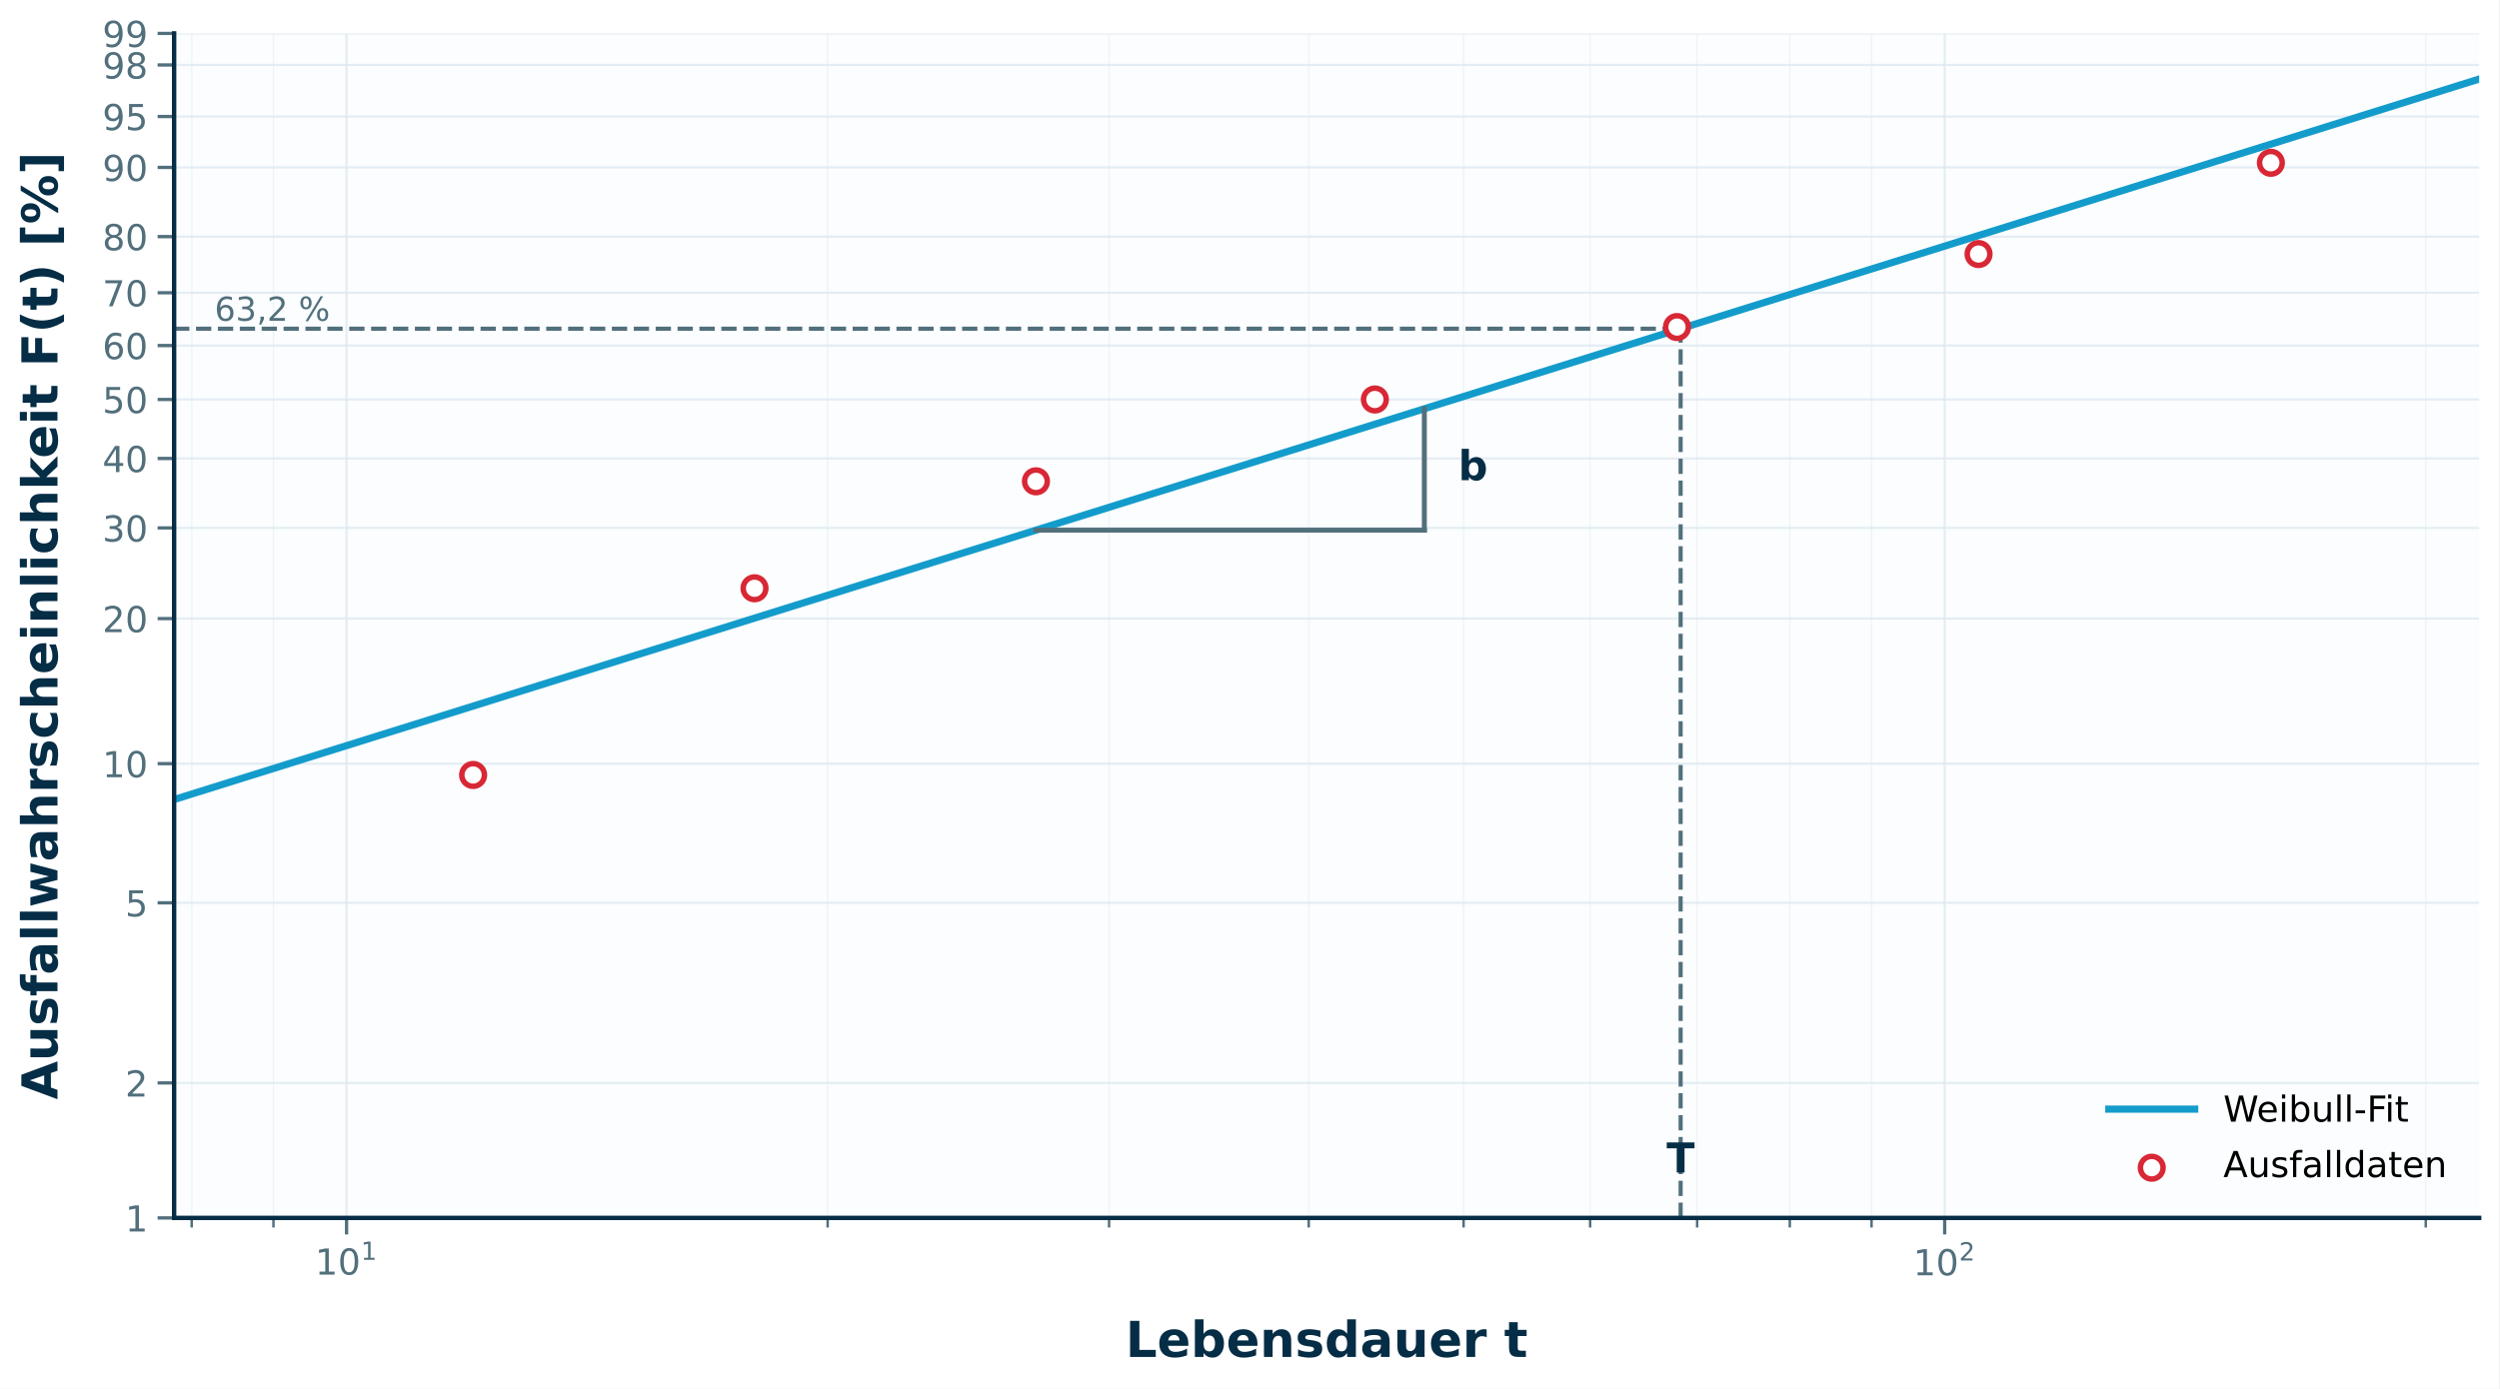
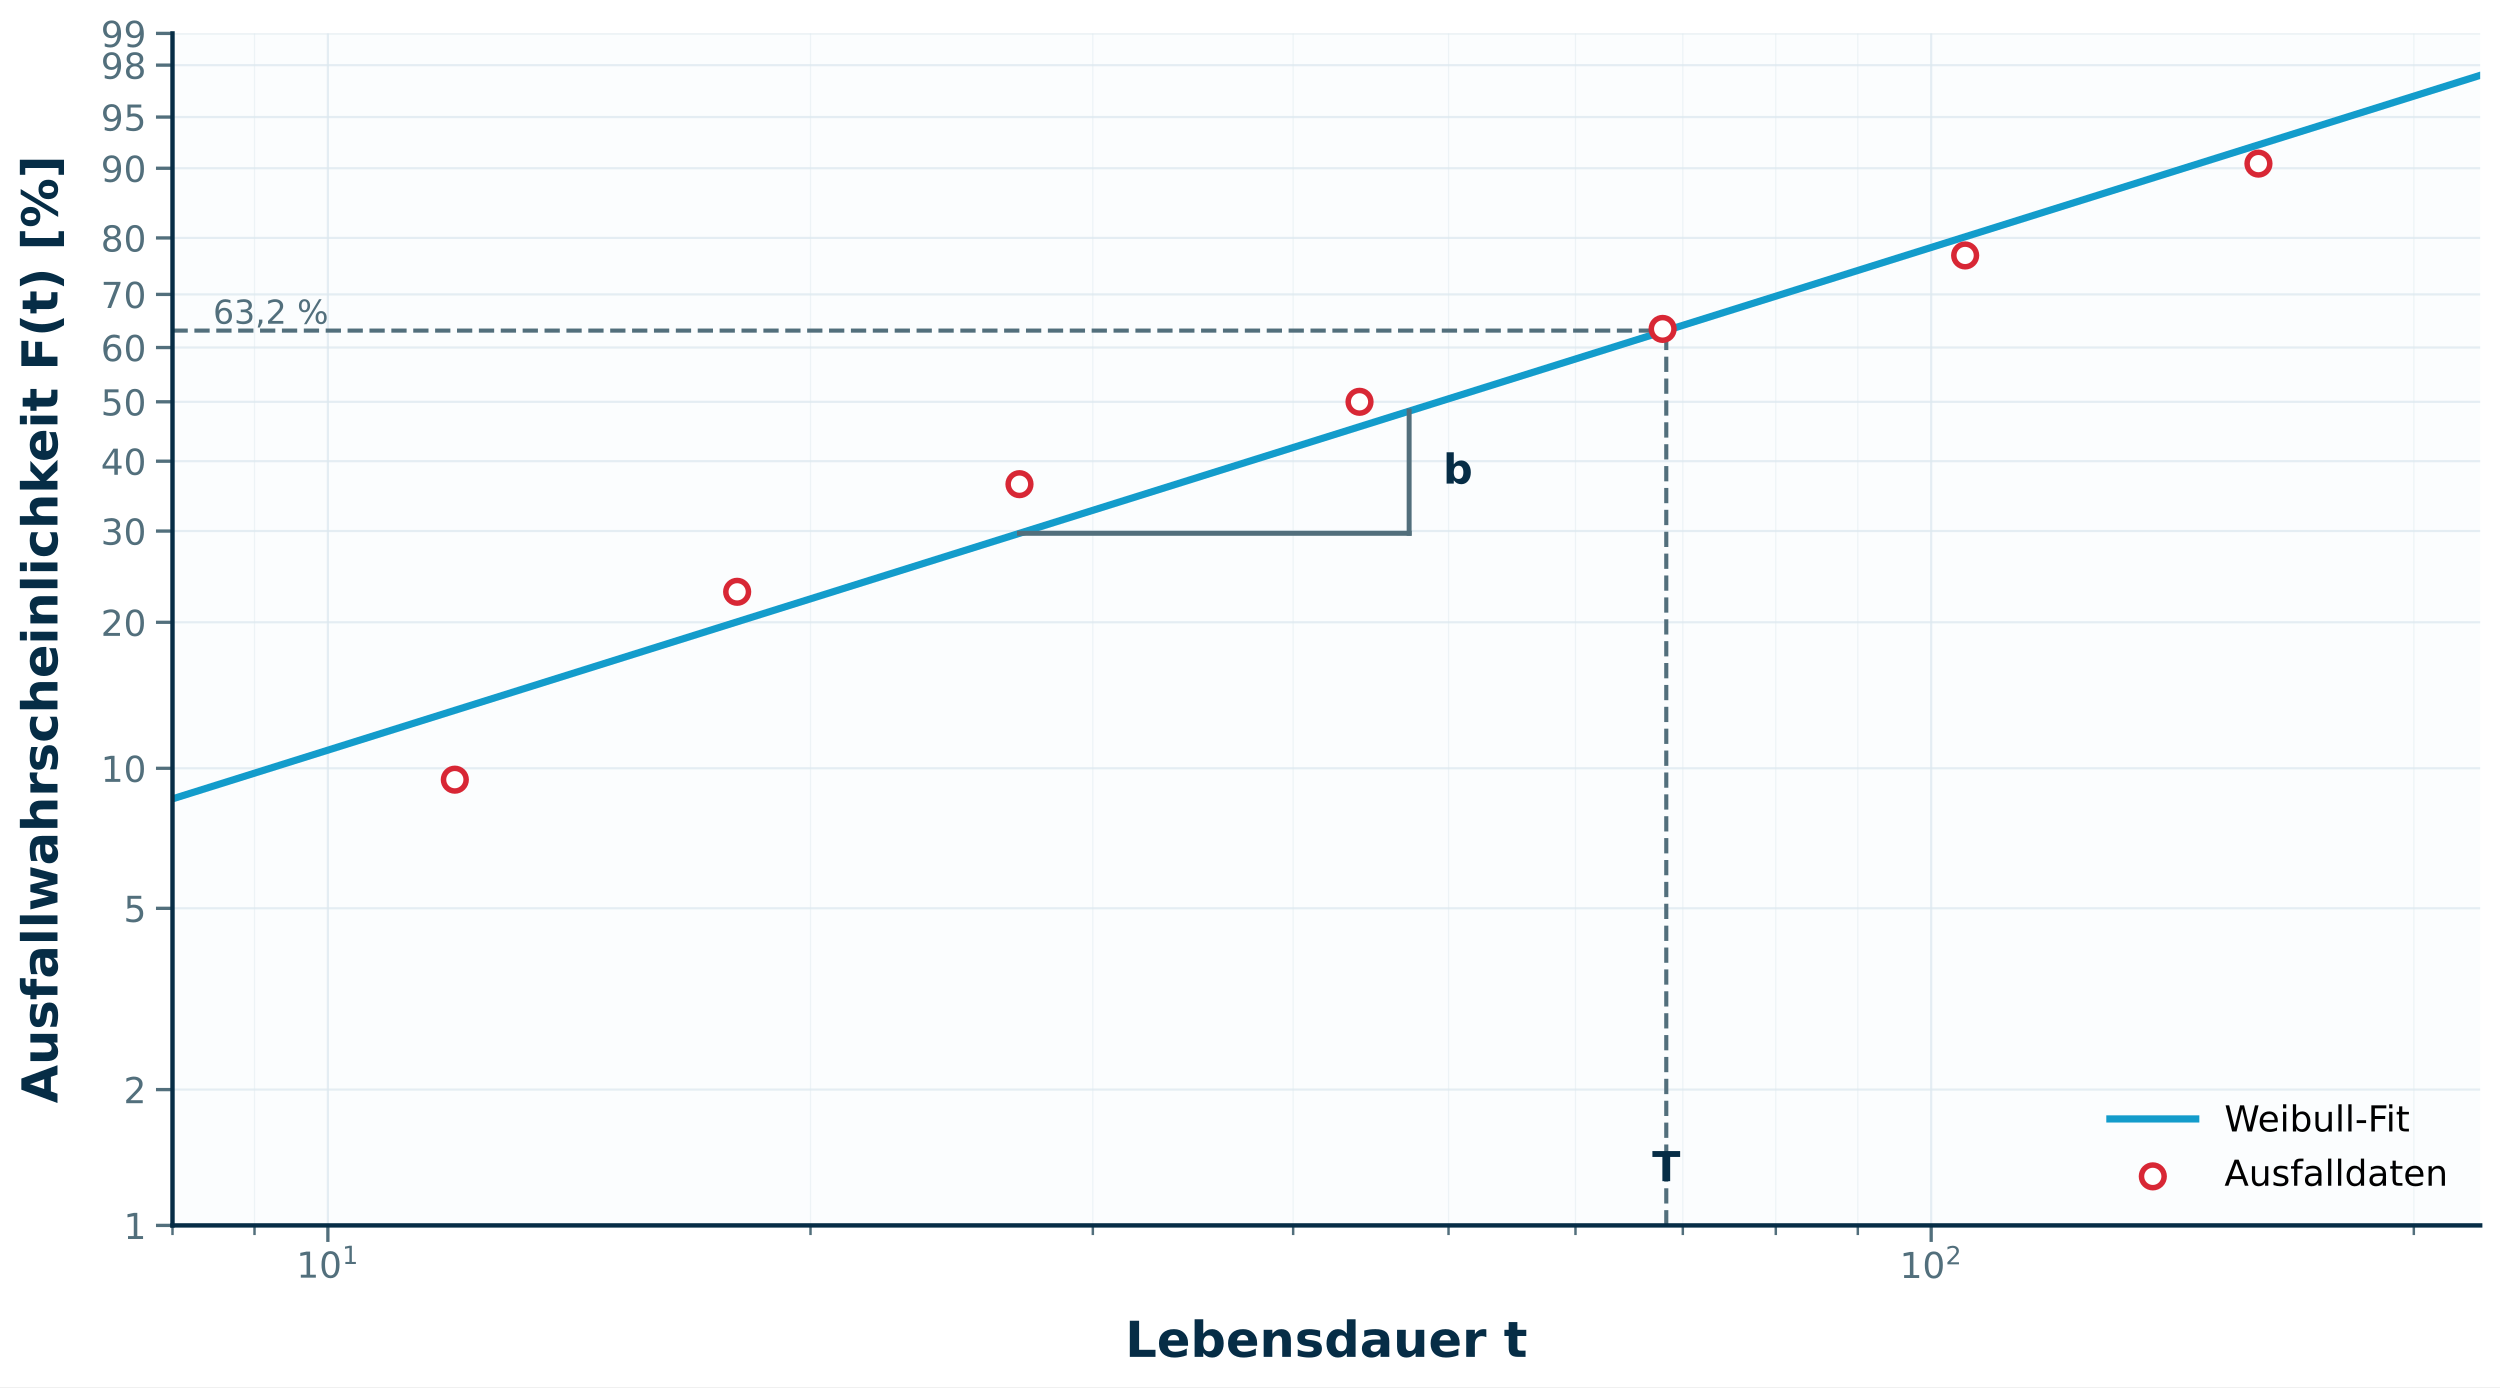
- <svg xmlns="http://www.w3.org/2000/svg" xmlns:xlink="http://www.w3.org/1999/xlink" width="907.664pt" height="504.541pt" viewBox="0 0 907.664 504.541" version="1.1">
+ <svg xmlns="http://www.w3.org/2000/svg" xmlns:xlink="http://www.w3.org/1999/xlink" width="908.183pt" height="503.861pt" viewBox="0 0 908.183 503.861" version="1.1">
  <defs>
    <style type="text/css">*{stroke-linejoin: round; stroke-linecap: butt}</style>
  </defs>
  <g id="figure_1">
    <g id="patch_1">
-       <path d="M 0 504.541  L 907.664 504.541  L 907.664 0  L 0 0  z " style="fill: #ffffff" />
+       <path d="M 0 503.861  L 908.183 503.861  L 908.183 0  L 0 0  z " style="fill: #ffffff" />
    </g>
    <g id="axes_1">
      <g id="patch_2">
-         <path d="M 63.244 442.497  L 900.464 442.497  L 900.464 12.138  L 63.244 12.138  z " style="fill: #fbfdfe" />
+         <path d="M 62.663 445.159  L 900.983 445.159  L 900.983 12.139  L 62.663 12.139  z " style="fill: #fbfdfe" />
      </g>
      <g id="matplotlib.axis_1">
        <g id="xtick_1">
          <g id="line2d_1">
-             <path d="M 125.878 442.497  L 125.878 12.138  " clip-path="url(#p9e219a765a)" style="fill: none; stroke: #dce8ee; stroke-opacity: 0.75; stroke-width: 0.8; stroke-linecap: square" />
+             <path d="M 119.107 445.159  L 119.107 12.139  " clip-path="url(#pb1ed6e112d)" style="fill: none; stroke: #dce8ee; stroke-opacity: 0.75; stroke-width: 0.8; stroke-linecap: square" />
          </g>
          <g id="line2d_2">
            <defs>
-               <path id="m062eaf7da6" d="M 0 0  L 0 6  " style="stroke: #526f7c; stroke-width: 1.2" />
+               <path id="m0c925a071a" d="M 0 0  L 0 6  " style="stroke: #526f7c; stroke-width: 1.2" />
            </defs>
            <g>
-               <use xlink:href="#m062eaf7da6" x="125.878" y="442.497" style="fill: #526f7c; stroke: #526f7c; stroke-width: 1.2" />
+               <use xlink:href="#m0c925a071a" x="119.107" y="445.159" style="fill: #526f7c; stroke: #526f7c; stroke-width: 1.2" />
            </g>
          </g>
          <g id="text_1">
-             <g style="fill: #526f7c" transform="translate(114.4378 464.087)">
+             <g style="fill: #526f7c" transform="translate(107.6671 464.537)">
              <text>
-                 <tspan x="0" y="-0.992" style="font-size: 13px; font-family: 'DejaVu Sans'; fill: #526f7c">1</tspan>
-                 <tspan x="8.271" y="-0.992" style="font-size: 13px; font-family: 'DejaVu Sans'; fill: #526f7c">0</tspan>
-                 <tspan x="16.666" y="-6.361" style="font-size: 9.1px; font-family: 'DejaVu Sans'; fill: #526f7c">1</tspan>
+                 <tspan x="0" y="-0.384" style="font-size: 13px; font-family: 'DejaVu Sans'; fill: #526f7c">1</tspan>
+                 <tspan x="8.271" y="-0.384" style="font-size: 13px; font-family: 'DejaVu Sans'; fill: #526f7c">0</tspan>
+                 <tspan x="16.666" y="-5.361" style="font-size: 9.1px; font-family: 'DejaVu Sans'; fill: #526f7c">1</tspan>
              </text>
            </g>
          </g>
        </g>
        <g id="xtick_2">
          <g id="line2d_3">
-             <path d="M 706.33 442.497  L 706.33 12.138  " clip-path="url(#p9e219a765a)" style="fill: none; stroke: #dce8ee; stroke-opacity: 0.75; stroke-width: 0.8; stroke-linecap: square" />
+             <path d="M 701.544 445.159  L 701.544 12.139  " clip-path="url(#pb1ed6e112d)" style="fill: none; stroke: #dce8ee; stroke-opacity: 0.75; stroke-width: 0.8; stroke-linecap: square" />
          </g>
          <g id="line2d_4">
            <g>
-               <use xlink:href="#m062eaf7da6" x="706.33" y="442.497" style="fill: #526f7c; stroke: #526f7c; stroke-width: 1.2" />
+               <use xlink:href="#m0c925a071a" x="701.544" y="445.159" style="fill: #526f7c; stroke: #526f7c; stroke-width: 1.2" />
            </g>
          </g>
          <g id="text_2">
-             <g style="fill: #526f7c" transform="translate(694.8896 464.217)">
+             <g style="fill: #526f7c" transform="translate(690.1036 464.537)">
              <text>
-                 <tspan x="0" y="-0.872" style="font-size: 13px; font-family: 'DejaVu Sans'; fill: #526f7c">1</tspan>
-                 <tspan x="8.271" y="-0.872" style="font-size: 13px; font-family: 'DejaVu Sans'; fill: #526f7c">0</tspan>
-                 <tspan x="16.666" y="-6.241" style="font-size: 9.1px; font-family: 'DejaVu Sans'; fill: #526f7c">2</tspan>
+                 <tspan x="0" y="-0.264" style="font-size: 13px; font-family: 'DejaVu Sans'; fill: #526f7c">1</tspan>
+                 <tspan x="8.271" y="-0.264" style="font-size: 13px; font-family: 'DejaVu Sans'; fill: #526f7c">0</tspan>
+                 <tspan x="16.666" y="-5.241" style="font-size: 9.1px; font-family: 'DejaVu Sans'; fill: #526f7c">2</tspan>
              </text>
            </g>
          </g>
        </g>
        <g id="xtick_3">
          <g id="line2d_5">
-             <path d="M 69.626 442.497  L 69.626 12.138  " clip-path="url(#p9e219a765a)" style="fill: none; stroke: #dce8ee; stroke-opacity: 0.45; stroke-width: 0.45; stroke-linecap: square" />
+             <path d="M 62.663 445.159  L 62.663 12.139  " clip-path="url(#pb1ed6e112d)" style="fill: none; stroke: #dce8ee; stroke-opacity: 0.45; stroke-width: 0.45; stroke-linecap: square" />
          </g>
          <g id="line2d_6">
            <defs>
-               <path id="ma3e07af67b" d="M 0 0  L 0 3.5  " style="stroke: #526f7c; stroke-width: 0.9" />
+               <path id="m51952ada3f" d="M 0 0  L 0 3.5  " style="stroke: #526f7c; stroke-width: 0.9" />
            </defs>
            <g>
-               <use xlink:href="#ma3e07af67b" x="69.626" y="442.497" style="fill: #526f7c; stroke: #526f7c; stroke-width: 0.9" />
+               <use xlink:href="#m51952ada3f" x="62.663" y="445.159" style="fill: #526f7c; stroke: #526f7c; stroke-width: 0.9" />
            </g>
          </g>
        </g>
        <g id="xtick_4">
          <g id="line2d_7">
-             <path d="M 99.318 442.497  L 99.318 12.138  " clip-path="url(#p9e219a765a)" style="fill: none; stroke: #dce8ee; stroke-opacity: 0.45; stroke-width: 0.45; stroke-linecap: square" />
+             <path d="M 92.456 445.159  L 92.456 12.139  " clip-path="url(#pb1ed6e112d)" style="fill: none; stroke: #dce8ee; stroke-opacity: 0.45; stroke-width: 0.45; stroke-linecap: square" />
          </g>
          <g id="line2d_8">
            <g>
-               <use xlink:href="#ma3e07af67b" x="99.318" y="442.497" style="fill: #526f7c; stroke: #526f7c; stroke-width: 0.9" />
+               <use xlink:href="#m51952ada3f" x="92.456" y="445.159" style="fill: #526f7c; stroke: #526f7c; stroke-width: 0.9" />
            </g>
          </g>
        </g>
        <g id="xtick_5">
          <g id="line2d_9">
-             <path d="M 300.611 442.497  L 300.611 12.138  " clip-path="url(#p9e219a765a)" style="fill: none; stroke: #dce8ee; stroke-opacity: 0.45; stroke-width: 0.45; stroke-linecap: square" />
+             <path d="M 294.438 445.159  L 294.438 12.139  " clip-path="url(#pb1ed6e112d)" style="fill: none; stroke: #dce8ee; stroke-opacity: 0.45; stroke-width: 0.45; stroke-linecap: square" />
          </g>
          <g id="line2d_10">
            <g>
-               <use xlink:href="#ma3e07af67b" x="300.611" y="442.497" style="fill: #526f7c; stroke: #526f7c; stroke-width: 0.9" />
+               <use xlink:href="#m51952ada3f" x="294.438" y="445.159" style="fill: #526f7c; stroke: #526f7c; stroke-width: 0.9" />
            </g>
          </g>
        </g>
        <g id="xtick_6">
          <g id="line2d_11">
-             <path d="M 402.824 442.497  L 402.824 12.138  " clip-path="url(#p9e219a765a)" style="fill: none; stroke: #dce8ee; stroke-opacity: 0.45; stroke-width: 0.45; stroke-linecap: square" />
+             <path d="M 397 445.159  L 397 12.139  " clip-path="url(#pb1ed6e112d)" style="fill: none; stroke: #dce8ee; stroke-opacity: 0.45; stroke-width: 0.45; stroke-linecap: square" />
          </g>
          <g id="line2d_12">
            <g>
-               <use xlink:href="#ma3e07af67b" x="402.824" y="442.497" style="fill: #526f7c; stroke: #526f7c; stroke-width: 0.9" />
+               <use xlink:href="#m51952ada3f" x="397" y="445.159" style="fill: #526f7c; stroke: #526f7c; stroke-width: 0.9" />
            </g>
          </g>
        </g>
        <g id="xtick_7">
          <g id="line2d_13">
-             <path d="M 475.345 442.497  L 475.345 12.138  " clip-path="url(#p9e219a765a)" style="fill: none; stroke: #dce8ee; stroke-opacity: 0.45; stroke-width: 0.45; stroke-linecap: square" />
+             <path d="M 469.769 445.159  L 469.769 12.139  " clip-path="url(#pb1ed6e112d)" style="fill: none; stroke: #dce8ee; stroke-opacity: 0.45; stroke-width: 0.45; stroke-linecap: square" />
          </g>
          <g id="line2d_14">
            <g>
-               <use xlink:href="#ma3e07af67b" x="475.345" y="442.497" style="fill: #526f7c; stroke: #526f7c; stroke-width: 0.9" />
+               <use xlink:href="#m51952ada3f" x="469.769" y="445.159" style="fill: #526f7c; stroke: #526f7c; stroke-width: 0.9" />
            </g>
          </g>
        </g>
        <g id="xtick_8">
          <g id="line2d_15">
-             <path d="M 531.596 442.497  L 531.596 12.138  " clip-path="url(#p9e219a765a)" style="fill: none; stroke: #dce8ee; stroke-opacity: 0.45; stroke-width: 0.45; stroke-linecap: square" />
+             <path d="M 526.213 445.159  L 526.213 12.139  " clip-path="url(#pb1ed6e112d)" style="fill: none; stroke: #dce8ee; stroke-opacity: 0.45; stroke-width: 0.45; stroke-linecap: square" />
          </g>
          <g id="line2d_16">
            <g>
-               <use xlink:href="#ma3e07af67b" x="531.596" y="442.497" style="fill: #526f7c; stroke: #526f7c; stroke-width: 0.9" />
+               <use xlink:href="#m51952ada3f" x="526.213" y="445.159" style="fill: #526f7c; stroke: #526f7c; stroke-width: 0.9" />
            </g>
          </g>
        </g>
        <g id="xtick_9">
          <g id="line2d_17">
-             <path d="M 577.557 442.497  L 577.557 12.138  " clip-path="url(#p9e219a765a)" style="fill: none; stroke: #dce8ee; stroke-opacity: 0.45; stroke-width: 0.45; stroke-linecap: square" />
+             <path d="M 572.331 445.159  L 572.331 12.139  " clip-path="url(#pb1ed6e112d)" style="fill: none; stroke: #dce8ee; stroke-opacity: 0.45; stroke-width: 0.45; stroke-linecap: square" />
          </g>
          <g id="line2d_18">
            <g>
-               <use xlink:href="#ma3e07af67b" x="577.557" y="442.497" style="fill: #526f7c; stroke: #526f7c; stroke-width: 0.9" />
+               <use xlink:href="#m51952ada3f" x="572.331" y="445.159" style="fill: #526f7c; stroke: #526f7c; stroke-width: 0.9" />
            </g>
          </g>
        </g>
        <g id="xtick_10">
          <g id="line2d_19">
-             <path d="M 616.416 442.497  L 616.416 12.138  " clip-path="url(#p9e219a765a)" style="fill: none; stroke: #dce8ee; stroke-opacity: 0.45; stroke-width: 0.45; stroke-linecap: square" />
+             <path d="M 611.323 445.159  L 611.323 12.139  " clip-path="url(#pb1ed6e112d)" style="fill: none; stroke: #dce8ee; stroke-opacity: 0.45; stroke-width: 0.45; stroke-linecap: square" />
          </g>
          <g id="line2d_20">
            <g>
-               <use xlink:href="#ma3e07af67b" x="616.416" y="442.497" style="fill: #526f7c; stroke: #526f7c; stroke-width: 0.9" />
+               <use xlink:href="#m51952ada3f" x="611.323" y="445.159" style="fill: #526f7c; stroke: #526f7c; stroke-width: 0.9" />
            </g>
          </g>
        </g>
        <g id="xtick_11">
          <g id="line2d_21">
-             <path d="M 650.078 442.497  L 650.078 12.138  " clip-path="url(#p9e219a765a)" style="fill: none; stroke: #dce8ee; stroke-opacity: 0.45; stroke-width: 0.45; stroke-linecap: square" />
+             <path d="M 645.1 445.159  L 645.1 12.139  " clip-path="url(#pb1ed6e112d)" style="fill: none; stroke: #dce8ee; stroke-opacity: 0.45; stroke-width: 0.45; stroke-linecap: square" />
          </g>
          <g id="line2d_22">
            <g>
-               <use xlink:href="#ma3e07af67b" x="650.078" y="442.497" style="fill: #526f7c; stroke: #526f7c; stroke-width: 0.9" />
+               <use xlink:href="#m51952ada3f" x="645.1" y="445.159" style="fill: #526f7c; stroke: #526f7c; stroke-width: 0.9" />
            </g>
          </g>
        </g>
        <g id="xtick_12">
          <g id="line2d_23">
-             <path d="M 679.77 442.497  L 679.77 12.138  " clip-path="url(#p9e219a765a)" style="fill: none; stroke: #dce8ee; stroke-opacity: 0.45; stroke-width: 0.45; stroke-linecap: square" />
+             <path d="M 674.893 445.159  L 674.893 12.139  " clip-path="url(#pb1ed6e112d)" style="fill: none; stroke: #dce8ee; stroke-opacity: 0.45; stroke-width: 0.45; stroke-linecap: square" />
          </g>
          <g id="line2d_24">
            <g>
-               <use xlink:href="#ma3e07af67b" x="679.77" y="442.497" style="fill: #526f7c; stroke: #526f7c; stroke-width: 0.9" />
+               <use xlink:href="#m51952ada3f" x="674.893" y="445.159" style="fill: #526f7c; stroke: #526f7c; stroke-width: 0.9" />
            </g>
          </g>
        </g>
        <g id="xtick_13">
          <g id="line2d_25">
-             <path d="M 881.063 442.497  L 881.063 12.138  " clip-path="url(#p9e219a765a)" style="fill: none; stroke: #dce8ee; stroke-opacity: 0.45; stroke-width: 0.45; stroke-linecap: square" />
+             <path d="M 876.875 445.159  L 876.875 12.139  " clip-path="url(#pb1ed6e112d)" style="fill: none; stroke: #dce8ee; stroke-opacity: 0.45; stroke-width: 0.45; stroke-linecap: square" />
          </g>
          <g id="line2d_26">
            <g>
-               <use xlink:href="#ma3e07af67b" x="881.063" y="442.497" style="fill: #526f7c; stroke: #526f7c; stroke-width: 0.9" />
+               <use xlink:href="#m51952ada3f" x="876.875" y="445.159" style="fill: #526f7c; stroke: #526f7c; stroke-width: 0.9" />
            </g>
          </g>
        </g>
        <g id="text_3">
-           <text style="font-weight: 700; font-size: 18px; font-family: 'DejaVu Sans'; text-anchor: middle; fill: #062d46" x="481.854" y="493.017" transform="rotate(-0 481.8539 493.0172)">Lebensdauer t</text>
+           <text style="font-weight: 700; font-size: 18px; font-family: 'DejaVu Sans'; text-anchor: middle; fill: #062d46" x="481.823" y="492.918" transform="rotate(-0 481.8231 492.9177)">Lebensdauer t</text>
        </g>
      </g>
      <g id="matplotlib.axis_2">
        <g id="ytick_1">
          <g id="line2d_27">
-             <path d="M 63.244 442.497  L 900.464 442.497  " clip-path="url(#p9e219a765a)" style="fill: none; stroke: #dce8ee; stroke-opacity: 0.75; stroke-width: 0.8; stroke-linecap: square" />
+             <path d="M 62.663 445.159  L 900.983 445.159  " clip-path="url(#pb1ed6e112d)" style="fill: none; stroke: #dce8ee; stroke-opacity: 0.75; stroke-width: 0.8; stroke-linecap: square" />
          </g>
          <g id="line2d_28">
            <defs>
-               <path id="m3b761de10a" d="M 0 0  L -6 0  " style="stroke: #526f7c; stroke-width: 1.2" />
+               <path id="m9ef3872ff8" d="M 0 0  L -6 0  " style="stroke: #526f7c; stroke-width: 1.2" />
            </defs>
            <g>
-               <use xlink:href="#m3b761de10a" x="63.244" y="442.497" style="fill: #526f7c; stroke: #526f7c; stroke-width: 1.2" />
+               <use xlink:href="#m9ef3872ff8" x="62.663" y="445.159" style="fill: #526f7c; stroke: #526f7c; stroke-width: 1.2" />
            </g>
          </g>
          <g id="text_4">
-             <text style="font-size: 13px; font-family: 'DejaVu Sans'; text-anchor: end; fill: #526f7c" x="53.744" y="447.435" transform="rotate(-0 53.74391 447.4354)">1</text>
+             <text style="font-size: 13px; font-family: 'DejaVu Sans'; text-anchor: end; fill: #526f7c" x="53.163" y="450.098" transform="rotate(-0 53.16313 450.098)">1</text>
          </g>
        </g>
        <g id="ytick_2">
          <g id="line2d_29">
-             <path d="M 63.244 393.458  L 900.464 393.458  " clip-path="url(#p9e219a765a)" style="fill: none; stroke: #dce8ee; stroke-opacity: 0.75; stroke-width: 0.8; stroke-linecap: square" />
+             <path d="M 62.663 395.816  L 900.983 395.816  " clip-path="url(#pb1ed6e112d)" style="fill: none; stroke: #dce8ee; stroke-opacity: 0.75; stroke-width: 0.8; stroke-linecap: square" />
          </g>
          <g id="line2d_30">
            <g>
-               <use xlink:href="#m3b761de10a" x="63.244" y="393.458" style="fill: #526f7c; stroke: #526f7c; stroke-width: 1.2" />
+               <use xlink:href="#m9ef3872ff8" x="62.663" y="395.816" style="fill: #526f7c; stroke: #526f7c; stroke-width: 1.2" />
            </g>
          </g>
          <g id="text_5">
-             <text style="font-size: 13px; font-family: 'DejaVu Sans'; text-anchor: end; fill: #526f7c" x="53.744" y="398.396" transform="rotate(-0 53.74391 398.396)">2</text>
+             <text style="font-size: 13px; font-family: 'DejaVu Sans'; text-anchor: end; fill: #526f7c" x="53.163" y="400.755" transform="rotate(-0 53.16313 400.7552)">2</text>
          </g>
        </g>
        <g id="ytick_3">
          <g id="line2d_31">
-             <path d="M 63.244 328.016  L 900.464 328.016  " clip-path="url(#p9e219a765a)" style="fill: none; stroke: #dce8ee; stroke-opacity: 0.75; stroke-width: 0.8; stroke-linecap: square" />
+             <path d="M 62.663 329.97  L 900.983 329.97  " clip-path="url(#pb1ed6e112d)" style="fill: none; stroke: #dce8ee; stroke-opacity: 0.75; stroke-width: 0.8; stroke-linecap: square" />
          </g>
          <g id="line2d_32">
            <g>
-               <use xlink:href="#m3b761de10a" x="63.244" y="328.016" style="fill: #526f7c; stroke: #526f7c; stroke-width: 1.2" />
+               <use xlink:href="#m9ef3872ff8" x="62.663" y="329.97" style="fill: #526f7c; stroke: #526f7c; stroke-width: 1.2" />
            </g>
          </g>
          <g id="text_6">
-             <text style="font-size: 13px; font-family: 'DejaVu Sans'; text-anchor: end; fill: #526f7c" x="53.744" y="332.954" transform="rotate(-0 53.74391 332.9541)">5</text>
+             <text style="font-size: 13px; font-family: 'DejaVu Sans'; text-anchor: end; fill: #526f7c" x="53.163" y="334.909" transform="rotate(-0 53.16313 334.9087)">5</text>
          </g>
        </g>
        <g id="ytick_4">
          <g id="line2d_33">
-             <path d="M 63.244 277.458  L 900.464 277.458  " clip-path="url(#p9e219a765a)" style="fill: none; stroke: #dce8ee; stroke-opacity: 0.75; stroke-width: 0.8; stroke-linecap: square" />
+             <path d="M 62.663 279.099  L 900.983 279.099  " clip-path="url(#pb1ed6e112d)" style="fill: none; stroke: #dce8ee; stroke-opacity: 0.75; stroke-width: 0.8; stroke-linecap: square" />
          </g>
          <g id="line2d_34">
            <g>
-               <use xlink:href="#m3b761de10a" x="63.244" y="277.458" style="fill: #526f7c; stroke: #526f7c; stroke-width: 1.2" />
+               <use xlink:href="#m9ef3872ff8" x="62.663" y="279.099" style="fill: #526f7c; stroke: #526f7c; stroke-width: 1.2" />
            </g>
          </g>
          <g id="text_7">
-             <text style="font-size: 13px; font-family: 'DejaVu Sans'; text-anchor: end; fill: #526f7c" x="53.744" y="282.396" transform="rotate(-0 53.74391 282.3964)">10</text>
+             <text style="font-size: 13px; font-family: 'DejaVu Sans'; text-anchor: end; fill: #526f7c" x="53.163" y="284.038" transform="rotate(-0 53.16313 284.0382)">10</text>
          </g>
        </g>
        <g id="ytick_5">
          <g id="line2d_35">
-             <path d="M 63.244 224.751  L 900.464 224.751  " clip-path="url(#p9e219a765a)" style="fill: none; stroke: #dce8ee; stroke-opacity: 0.75; stroke-width: 0.8; stroke-linecap: square" />
+             <path d="M 62.663 226.066  L 900.983 226.066  " clip-path="url(#pb1ed6e112d)" style="fill: none; stroke: #dce8ee; stroke-opacity: 0.75; stroke-width: 0.8; stroke-linecap: square" />
          </g>
          <g id="line2d_36">
            <g>
-               <use xlink:href="#m3b761de10a" x="63.244" y="224.751" style="fill: #526f7c; stroke: #526f7c; stroke-width: 1.2" />
+               <use xlink:href="#m9ef3872ff8" x="62.663" y="226.066" style="fill: #526f7c; stroke: #526f7c; stroke-width: 1.2" />
            </g>
          </g>
          <g id="text_8">
-             <text style="font-size: 13px; font-family: 'DejaVu Sans'; text-anchor: end; fill: #526f7c" x="53.744" y="229.689" transform="rotate(-0 53.74391 229.6894)">20</text>
+             <text style="font-size: 13px; font-family: 'DejaVu Sans'; text-anchor: end; fill: #526f7c" x="53.163" y="231.005" transform="rotate(-0 53.16313 231.0053)">20</text>
          </g>
        </g>
        <g id="ytick_6">
          <g id="line2d_37">
-             <path d="M 63.244 191.81  L 900.464 191.81  " clip-path="url(#p9e219a765a)" style="fill: none; stroke: #dce8ee; stroke-opacity: 0.75; stroke-width: 0.8; stroke-linecap: square" />
+             <path d="M 62.663 192.921  L 900.983 192.921  " clip-path="url(#pb1ed6e112d)" style="fill: none; stroke: #dce8ee; stroke-opacity: 0.75; stroke-width: 0.8; stroke-linecap: square" />
          </g>
          <g id="line2d_38">
            <g>
-               <use xlink:href="#m3b761de10a" x="63.244" y="191.81" style="fill: #526f7c; stroke: #526f7c; stroke-width: 1.2" />
+               <use xlink:href="#m9ef3872ff8" x="62.663" y="192.921" style="fill: #526f7c; stroke: #526f7c; stroke-width: 1.2" />
            </g>
          </g>
          <g id="text_9">
-             <text style="font-size: 13px; font-family: 'DejaVu Sans'; text-anchor: end; fill: #526f7c" x="53.744" y="196.748" transform="rotate(-0 53.74391 196.7481)">30</text>
+             <text style="font-size: 13px; font-family: 'DejaVu Sans'; text-anchor: end; fill: #526f7c" x="53.163" y="197.86" transform="rotate(-0 53.16313 197.8603)">30</text>
          </g>
        </g>
        <g id="ytick_7">
          <g id="line2d_39">
-             <path d="M 63.244 166.581  L 900.464 166.581  " clip-path="url(#p9e219a765a)" style="fill: none; stroke: #dce8ee; stroke-opacity: 0.75; stroke-width: 0.8; stroke-linecap: square" />
+             <path d="M 62.663 167.536  L 900.983 167.536  " clip-path="url(#pb1ed6e112d)" style="fill: none; stroke: #dce8ee; stroke-opacity: 0.75; stroke-width: 0.8; stroke-linecap: square" />
          </g>
          <g id="line2d_40">
            <g>
-               <use xlink:href="#m3b761de10a" x="63.244" y="166.581" style="fill: #526f7c; stroke: #526f7c; stroke-width: 1.2" />
+               <use xlink:href="#m9ef3872ff8" x="62.663" y="167.536" style="fill: #526f7c; stroke: #526f7c; stroke-width: 1.2" />
            </g>
          </g>
          <g id="text_10">
-             <text style="font-size: 13px; font-family: 'DejaVu Sans'; text-anchor: end; fill: #526f7c" x="53.744" y="171.519" transform="rotate(-0 53.74391 171.5191)">40</text>
+             <text style="font-size: 13px; font-family: 'DejaVu Sans'; text-anchor: end; fill: #526f7c" x="53.163" y="172.475" transform="rotate(-0 53.16313 172.4753)">40</text>
          </g>
        </g>
        <g id="ytick_8">
          <g id="line2d_41">
-             <path d="M 63.244 145.144  L 900.464 145.144  " clip-path="url(#p9e219a765a)" style="fill: none; stroke: #dce8ee; stroke-opacity: 0.75; stroke-width: 0.8; stroke-linecap: square" />
+             <path d="M 62.663 145.967  L 900.983 145.967  " clip-path="url(#pb1ed6e112d)" style="fill: none; stroke: #dce8ee; stroke-opacity: 0.75; stroke-width: 0.8; stroke-linecap: square" />
          </g>
          <g id="line2d_42">
            <g>
-               <use xlink:href="#m3b761de10a" x="63.244" y="145.144" style="fill: #526f7c; stroke: #526f7c; stroke-width: 1.2" />
+               <use xlink:href="#m9ef3872ff8" x="62.663" y="145.967" style="fill: #526f7c; stroke: #526f7c; stroke-width: 1.2" />
            </g>
          </g>
          <g id="text_11">
-             <text style="font-size: 13px; font-family: 'DejaVu Sans'; text-anchor: end; fill: #526f7c" x="53.744" y="150.082" transform="rotate(-0 53.74391 150.0822)">50</text>
+             <text style="font-size: 13px; font-family: 'DejaVu Sans'; text-anchor: end; fill: #526f7c" x="53.163" y="150.906" transform="rotate(-0 53.16313 150.9057)">50</text>
          </g>
        </g>
        <g id="ytick_9">
          <g id="line2d_43">
-             <path d="M 63.244 125.541  L 900.464 125.541  " clip-path="url(#p9e219a765a)" style="fill: none; stroke: #dce8ee; stroke-opacity: 0.75; stroke-width: 0.8; stroke-linecap: square" />
+             <path d="M 62.663 126.243  L 900.983 126.243  " clip-path="url(#pb1ed6e112d)" style="fill: none; stroke: #dce8ee; stroke-opacity: 0.75; stroke-width: 0.8; stroke-linecap: square" />
          </g>
          <g id="line2d_44">
            <g>
-               <use xlink:href="#m3b761de10a" x="63.244" y="125.541" style="fill: #526f7c; stroke: #526f7c; stroke-width: 1.2" />
+               <use xlink:href="#m9ef3872ff8" x="62.663" y="126.243" style="fill: #526f7c; stroke: #526f7c; stroke-width: 1.2" />
            </g>
          </g>
          <g id="text_12">
-             <text style="font-size: 13px; font-family: 'DejaVu Sans'; text-anchor: end; fill: #526f7c" x="53.744" y="130.48" transform="rotate(-0 53.74391 130.4799)">60</text>
+             <text style="font-size: 13px; font-family: 'DejaVu Sans'; text-anchor: end; fill: #526f7c" x="53.163" y="131.182" transform="rotate(-0 53.16313 131.1823)">60</text>
          </g>
        </g>
        <g id="ytick_10">
          <g id="line2d_45">
-             <path d="M 63.244 106.364  L 900.464 106.364  " clip-path="url(#p9e219a765a)" style="fill: none; stroke: #dce8ee; stroke-opacity: 0.75; stroke-width: 0.8; stroke-linecap: square" />
+             <path d="M 62.663 106.947  L 900.983 106.947  " clip-path="url(#pb1ed6e112d)" style="fill: none; stroke: #dce8ee; stroke-opacity: 0.75; stroke-width: 0.8; stroke-linecap: square" />
          </g>
          <g id="line2d_46">
            <g>
-               <use xlink:href="#m3b761de10a" x="63.244" y="106.364" style="fill: #526f7c; stroke: #526f7c; stroke-width: 1.2" />
+               <use xlink:href="#m9ef3872ff8" x="62.663" y="106.947" style="fill: #526f7c; stroke: #526f7c; stroke-width: 1.2" />
            </g>
          </g>
          <g id="text_13">
-             <text style="font-size: 13px; font-family: 'DejaVu Sans'; text-anchor: end; fill: #526f7c" x="53.744" y="111.302" transform="rotate(-0 53.74391 111.3021)">70</text>
+             <text style="font-size: 13px; font-family: 'DejaVu Sans'; text-anchor: end; fill: #526f7c" x="53.163" y="111.886" transform="rotate(-0 53.16313 111.8859)">70</text>
          </g>
        </g>
        <g id="ytick_11">
          <g id="line2d_47">
-             <path d="M 63.244 85.977  L 900.464 85.977  " clip-path="url(#p9e219a765a)" style="fill: none; stroke: #dce8ee; stroke-opacity: 0.75; stroke-width: 0.8; stroke-linecap: square" />
+             <path d="M 62.663 86.434  L 900.983 86.434  " clip-path="url(#pb1ed6e112d)" style="fill: none; stroke: #dce8ee; stroke-opacity: 0.75; stroke-width: 0.8; stroke-linecap: square" />
          </g>
          <g id="line2d_48">
            <g>
-               <use xlink:href="#m3b761de10a" x="63.244" y="85.977" style="fill: #526f7c; stroke: #526f7c; stroke-width: 1.2" />
+               <use xlink:href="#m9ef3872ff8" x="62.663" y="86.434" style="fill: #526f7c; stroke: #526f7c; stroke-width: 1.2" />
            </g>
          </g>
          <g id="text_14">
-             <text style="font-size: 13px; font-family: 'DejaVu Sans'; text-anchor: end; fill: #526f7c" x="53.744" y="90.916" transform="rotate(-0 53.74391 90.91558)">80</text>
+             <text style="font-size: 13px; font-family: 'DejaVu Sans'; text-anchor: end; fill: #526f7c" x="53.163" y="91.373" transform="rotate(-0 53.16313 91.37325)">80</text>
          </g>
        </g>
        <g id="ytick_12">
          <g id="line2d_49">
-             <path d="M 63.244 60.822  L 900.464 60.822  " clip-path="url(#p9e219a765a)" style="fill: none; stroke: #dce8ee; stroke-opacity: 0.75; stroke-width: 0.8; stroke-linecap: square" />
+             <path d="M 62.663 61.124  L 900.983 61.124  " clip-path="url(#pb1ed6e112d)" style="fill: none; stroke: #dce8ee; stroke-opacity: 0.75; stroke-width: 0.8; stroke-linecap: square" />
          </g>
          <g id="line2d_50">
            <g>
-               <use xlink:href="#m3b761de10a" x="63.244" y="60.822" style="fill: #526f7c; stroke: #526f7c; stroke-width: 1.2" />
+               <use xlink:href="#m9ef3872ff8" x="62.663" y="61.124" style="fill: #526f7c; stroke: #526f7c; stroke-width: 1.2" />
            </g>
          </g>
          <g id="text_15">
-             <text style="font-size: 13px; font-family: 'DejaVu Sans'; text-anchor: end; fill: #526f7c" x="53.744" y="65.761" transform="rotate(-0 53.74391 65.76077)">90</text>
+             <text style="font-size: 13px; font-family: 'DejaVu Sans'; text-anchor: end; fill: #526f7c" x="53.163" y="66.063" transform="rotate(-0 53.16313 66.06287)">90</text>
          </g>
        </g>
        <g id="ytick_13">
          <g id="line2d_51">
-             <path d="M 63.244 42.339  L 900.464 42.339  " clip-path="url(#p9e219a765a)" style="fill: none; stroke: #dce8ee; stroke-opacity: 0.75; stroke-width: 0.8; stroke-linecap: square" />
+             <path d="M 62.663 42.527  L 900.983 42.527  " clip-path="url(#pb1ed6e112d)" style="fill: none; stroke: #dce8ee; stroke-opacity: 0.75; stroke-width: 0.8; stroke-linecap: square" />
          </g>
          <g id="line2d_52">
            <g>
-               <use xlink:href="#m3b761de10a" x="63.244" y="42.339" style="fill: #526f7c; stroke: #526f7c; stroke-width: 1.2" />
+               <use xlink:href="#m9ef3872ff8" x="62.663" y="42.527" style="fill: #526f7c; stroke: #526f7c; stroke-width: 1.2" />
            </g>
          </g>
          <g id="text_16">
-             <text style="font-size: 13px; font-family: 'DejaVu Sans'; text-anchor: end; fill: #526f7c" x="53.744" y="47.278" transform="rotate(-0 53.74391 47.27775)">95</text>
+             <text style="font-size: 13px; font-family: 'DejaVu Sans'; text-anchor: end; fill: #526f7c" x="53.163" y="47.466" transform="rotate(-0 53.16313 47.46554)">95</text>
          </g>
        </g>
        <g id="ytick_14">
          <g id="line2d_53">
-             <path d="M 63.244 23.596  L 900.464 23.596  " clip-path="url(#p9e219a765a)" style="fill: none; stroke: #dce8ee; stroke-opacity: 0.75; stroke-width: 0.8; stroke-linecap: square" />
+             <path d="M 62.663 23.667  L 900.983 23.667  " clip-path="url(#pb1ed6e112d)" style="fill: none; stroke: #dce8ee; stroke-opacity: 0.75; stroke-width: 0.8; stroke-linecap: square" />
          </g>
          <g id="line2d_54">
            <g>
-               <use xlink:href="#m3b761de10a" x="63.244" y="23.596" style="fill: #526f7c; stroke: #526f7c; stroke-width: 1.2" />
+               <use xlink:href="#m9ef3872ff8" x="62.663" y="23.667" style="fill: #526f7c; stroke: #526f7c; stroke-width: 1.2" />
            </g>
          </g>
          <g id="text_17">
-             <text style="font-size: 13px; font-family: 'DejaVu Sans'; text-anchor: end; fill: #526f7c" x="53.744" y="28.534" transform="rotate(-0 53.74391 28.53418)">98</text>
+             <text style="font-size: 13px; font-family: 'DejaVu Sans'; text-anchor: end; fill: #526f7c" x="53.163" y="28.606" transform="rotate(-0 53.16313 28.60606)">98</text>
          </g>
        </g>
        <g id="ytick_15">
          <g id="line2d_55">
-             <path d="M 63.244 12.138  L 900.464 12.138  " clip-path="url(#p9e219a765a)" style="fill: none; stroke: #dce8ee; stroke-opacity: 0.75; stroke-width: 0.8; stroke-linecap: square" />
+             <path d="M 62.663 12.139  L 900.983 12.139  " clip-path="url(#pb1ed6e112d)" style="fill: none; stroke: #dce8ee; stroke-opacity: 0.75; stroke-width: 0.8; stroke-linecap: square" />
          </g>
          <g id="line2d_56">
            <g>
-               <use xlink:href="#m3b761de10a" x="63.244" y="12.138" style="fill: #526f7c; stroke: #526f7c; stroke-width: 1.2" />
+               <use xlink:href="#m9ef3872ff8" x="62.663" y="12.139" style="fill: #526f7c; stroke: #526f7c; stroke-width: 1.2" />
            </g>
          </g>
          <g id="text_18">
-             <text style="font-size: 13px; font-family: 'DejaVu Sans'; text-anchor: end; fill: #526f7c" x="53.744" y="17.077" transform="rotate(-0 53.74391 17.07695)">99</text>
+             <text style="font-size: 13px; font-family: 'DejaVu Sans'; text-anchor: end; fill: #526f7c" x="53.163" y="17.078" transform="rotate(-0 53.16313 17.07797)">99</text>
          </g>
        </g>
        <g id="text_19">
-           <text style="font-weight: 700; font-size: 18px; font-family: 'DejaVu Sans'; text-anchor: middle; fill: #062d46" x="20.877" y="227.318" transform="rotate(-90 20.87719 227.3177)">Ausfallwahrscheinlichkeit F(t) [%]</text>
+           <text style="font-weight: 700; font-size: 18px; font-family: 'DejaVu Sans'; text-anchor: middle; fill: #062d46" x="20.877" y="228.649" transform="rotate(-90 20.87719 228.649)">Ausfallwahrscheinlichkeit F(t) [%]</text>
        </g>
      </g>
      <g id="plot-weibull-fit">
-         <path d="M 63.244 290.489  L 900.464 28.715  L 900.464 28.715  " clip-path="url(#p9e219a765a)" style="fill: none; stroke: #139ccb; stroke-width: 2.6; stroke-linecap: square" />
+         <path d="M 62.663 290.203  L 900.983 27.362  L 900.983 27.362  " clip-path="url(#pb1ed6e112d)" style="fill: none; stroke: #139ccb; stroke-width: 2.6; stroke-linecap: square" />
      </g>
      <g id="LineCollection_1">
-         <path d="M 63.244 119.424  L 610.425 119.424  " clip-path="url(#p9e219a765a)" style="fill: none; stroke-dasharray: 5.55,2.4; stroke-dashoffset: 0; stroke: #526f7c; stroke-width: 1.5" />
+         <path d="M 62.663 120.088  L 605.311 120.088  " clip-path="url(#pb1ed6e112d)" style="fill: none; stroke-dasharray: 5.55,2.4; stroke-dashoffset: 0; stroke: #526f7c; stroke-width: 1.5" />
      </g>
      <g id="LineCollection_2">
-         <path d="M 610.425 442.497  L 610.425 119.424  " clip-path="url(#p9e219a765a)" style="fill: none; stroke-dasharray: 5.55,2.4; stroke-dashoffset: 0; stroke: #526f7c; stroke-width: 1.5" />
+         <path d="M 605.311 445.159  L 605.311 120.088  " clip-path="url(#pb1ed6e112d)" style="fill: none; stroke-dasharray: 5.55,2.4; stroke-dashoffset: 0; stroke: #526f7c; stroke-width: 1.5" />
      </g>
      <g id="line2d_57">
-         <path d="M 376.264 192.617  L 517.336 192.617  " clip-path="url(#p9e219a765a)" style="fill: none; stroke: #526f7c; stroke-width: 1.8; stroke-linecap: square" />
+         <path d="M 370.349 193.734  L 511.903 193.734  " clip-path="url(#pb1ed6e112d)" style="fill: none; stroke: #526f7c; stroke-width: 1.8; stroke-linecap: square" />
      </g>
      <g id="line2d_58">
-         <path d="M 517.336 192.617  L 517.336 148.508  " clip-path="url(#p9e219a765a)" style="fill: none; stroke: #526f7c; stroke-width: 1.8; stroke-linecap: square" />
+         <path d="M 511.903 193.734  L 511.903 149.352  " clip-path="url(#pb1ed6e112d)" style="fill: none; stroke: #526f7c; stroke-width: 1.8; stroke-linecap: square" />
      </g>
      <g id="patch_3">
-         <path d="M 63.244 442.497  L 63.244 12.138  " style="fill: none; stroke: #062d46; stroke-width: 1.6; stroke-linejoin: miter; stroke-linecap: square" />
+         <path d="M 62.663 445.159  L 62.663 12.139  " style="fill: none; stroke: #062d46; stroke-width: 1.6; stroke-linejoin: miter; stroke-linecap: square" />
      </g>
      <g id="patch_4">
-         <path d="M 63.244 442.497  L 900.464 442.497  " style="fill: none; stroke: #062d46; stroke-width: 1.6; stroke-linejoin: miter; stroke-linecap: square" />
+         <path d="M 62.663 445.159  L 900.983 445.159  " style="fill: none; stroke: #062d46; stroke-width: 1.6; stroke-linejoin: miter; stroke-linecap: square" />
      </g>
      <g id="plot-data-points">
        <defs>
-           <path id="m92867ba73c" d="M 0 4.123  C 1.093 4.123 2.142 3.689 2.915 2.915  C 3.689 2.142 4.123 1.093 4.123 0  C 4.123 -1.093 3.689 -2.142 2.915 -2.915  C 2.142 -3.689 1.093 -4.123 0 -4.123  C -1.093 -4.123 -2.142 -3.689 -2.915 -2.915  C -3.689 -2.142 -4.123 -1.093 -4.123 0  C -4.123 1.093 -3.689 2.142 -2.915 2.915  C -2.142 3.689 -1.093 4.123 0 4.123  z " style="stroke: #d82735; stroke-width: 2" />
+           <path id="m40be73ea8b" d="M 0 4.123  C 1.093 4.123 2.142 3.689 2.915 2.915  C 3.689 2.142 4.123 1.093 4.123 0  C 4.123 -1.093 3.689 -2.142 2.915 -2.915  C 2.142 -3.689 1.093 -4.123 0 -4.123  C -1.093 -4.123 -2.142 -3.689 -2.915 -2.915  C -3.689 -2.142 -4.123 -1.093 -4.123 0  C -4.123 1.093 -3.689 2.142 -2.915 2.915  C -2.142 3.689 -1.093 4.123 0 4.123  z " style="stroke: #d82735; stroke-width: 2" />
        </defs>
-         <g clip-path="url(#p9e219a765a)">
-           <use xlink:href="#m92867ba73c" x="171.839" y="281.568" style="fill: #ffffff; stroke: #d82735; stroke-width: 2" />
-           <use xlink:href="#m92867ba73c" x="274.051" y="213.741" style="fill: #ffffff; stroke: #d82735; stroke-width: 2" />
-           <use xlink:href="#m92867ba73c" x="376.264" y="174.876" style="fill: #ffffff; stroke: #d82735; stroke-width: 2" />
-           <use xlink:href="#m92867ba73c" x="499.371" y="145.144" style="fill: #ffffff; stroke: #d82735; stroke-width: 2" />
-           <use xlink:href="#m92867ba73c" x="609.109" y="118.826" style="fill: #ffffff; stroke: #d82735; stroke-width: 2" />
-           <use xlink:href="#m92867ba73c" x="718.629" y="92.301" style="fill: #ffffff; stroke: #d82735; stroke-width: 2" />
-           <use xlink:href="#m92867ba73c" x="824.811" y="59.147" style="fill: #ffffff; stroke: #d82735; stroke-width: 2" />
+         <g clip-path="url(#pb1ed6e112d)">
+           <use xlink:href="#m40be73ea8b" x="165.225" y="283.234" style="fill: #ffffff; stroke: #d82735; stroke-width: 2" />
+           <use xlink:href="#m40be73ea8b" x="267.787" y="214.988" style="fill: #ffffff; stroke: #d82735; stroke-width: 2" />
+           <use xlink:href="#m40be73ea8b" x="370.349" y="175.883" style="fill: #ffffff; stroke: #d82735; stroke-width: 2" />
+           <use xlink:href="#m40be73ea8b" x="493.877" y="145.967" style="fill: #ffffff; stroke: #d82735; stroke-width: 2" />
+           <use xlink:href="#m40be73ea8b" x="603.991" y="119.486" style="fill: #ffffff; stroke: #d82735; stroke-width: 2" />
+           <use xlink:href="#m40be73ea8b" x="713.885" y="92.798" style="fill: #ffffff; stroke: #d82735; stroke-width: 2" />
+           <use xlink:href="#m40be73ea8b" x="820.431" y="59.439" style="fill: #ffffff; stroke: #d82735; stroke-width: 2" />
        </g>
      </g>
      <g id="text_20">
-         <text style="font-weight: 700; font-size: 15px; font-family: 'DejaVu Sans'; text-anchor: middle; fill: #062d46" x="610.425" y="426.017" transform="rotate(-0 610.4253 426.017)">T</text>
+         <text style="font-weight: 700; font-size: 15px; font-family: 'DejaVu Sans'; text-anchor: middle; fill: #062d46" x="605.311" y="429.083" transform="rotate(-0 605.3114 429.0834)">T</text>
      </g>
      <g id="text_21">
-         <text style="font-size: 12px; font-family: 'DejaVu Sans'; text-anchor: start; fill: #526f7c" x="77.933" y="116.542" transform="rotate(-0 77.93274 116.5415)">63,2 %</text>
+         <text style="font-size: 12px; font-family: 'DejaVu Sans'; text-anchor: start; fill: #526f7c" x="77.402" y="117.593" transform="rotate(-0 77.40219 117.5927)">63,2 %</text>
      </g>
      <g id="text_22">
-         <text style="font-weight: 700; font-size: 15px; font-family: 'DejaVu Sans'; text-anchor: start; fill: #062d46" x="529.635" y="174.459" transform="rotate(-0 529.6349 174.4594)">b</text>
+         <text style="font-weight: 700; font-size: 15px; font-family: 'DejaVu Sans'; text-anchor: start; fill: #062d46" x="524.245" y="175.682" transform="rotate(-0 524.2448 175.6817)">b</text>
      </g>
      <g id="legend_1">
        <g id="line2d_59">
-           <path d="M 765.94 402.973  L 781.54 402.973  L 797.14 402.973  " style="fill: none; stroke: #139ccb; stroke-width: 2.6; stroke-linecap: square" />
+           <path d="M 766.46 406.474  L 782.06 406.474  L 797.66 406.474  " style="fill: none; stroke: #139ccb; stroke-width: 2.6; stroke-linecap: square" />
        </g>
        <g id="text_23">
-           <text style="font-size: 13px; font-family: 'DejaVu Sans'; text-anchor: start" x="807.54" y="407.523" transform="rotate(-0 807.5403 407.5229)">Weibull-Fit</text>
+           <text style="font-size: 13px; font-family: 'DejaVu Sans'; text-anchor: start" x="808.06" y="411.024" transform="rotate(-0 808.0595 411.0238)">Weibull-Fit</text>
        </g>
        <g id="PathCollection_1">
          <g>
-             <use xlink:href="#m92867ba73c" x="781.54" y="424.261" style="fill: #ffffff; stroke: #d82735; stroke-width: 2" />
+             <use xlink:href="#m40be73ea8b" x="782.06" y="427.343" style="fill: #ffffff; stroke: #d82735; stroke-width: 2" />
          </g>
        </g>
        <g id="text_24">
-           <text style="font-size: 13px; font-family: 'DejaVu Sans'; text-anchor: start" x="807.54" y="427.674" transform="rotate(-0 807.5403 427.6739)">Ausfalldaten</text>
+           <text style="font-size: 13px; font-family: 'DejaVu Sans'; text-anchor: start" x="808.06" y="430.755" transform="rotate(-0 808.0595 430.7554)">Ausfalldaten</text>
        </g>
      </g>
    </g>
  </g>
  <defs>
-     <clipPath id="p9e219a765a">
-       <rect x="63.244" y="12.138" width="837.22" height="430.358" />
+     <clipPath id="pb1ed6e112d">
+       <rect x="62.663" y="12.139" width="838.32" height="433.02" />
    </clipPath>
  </defs>
</svg>
